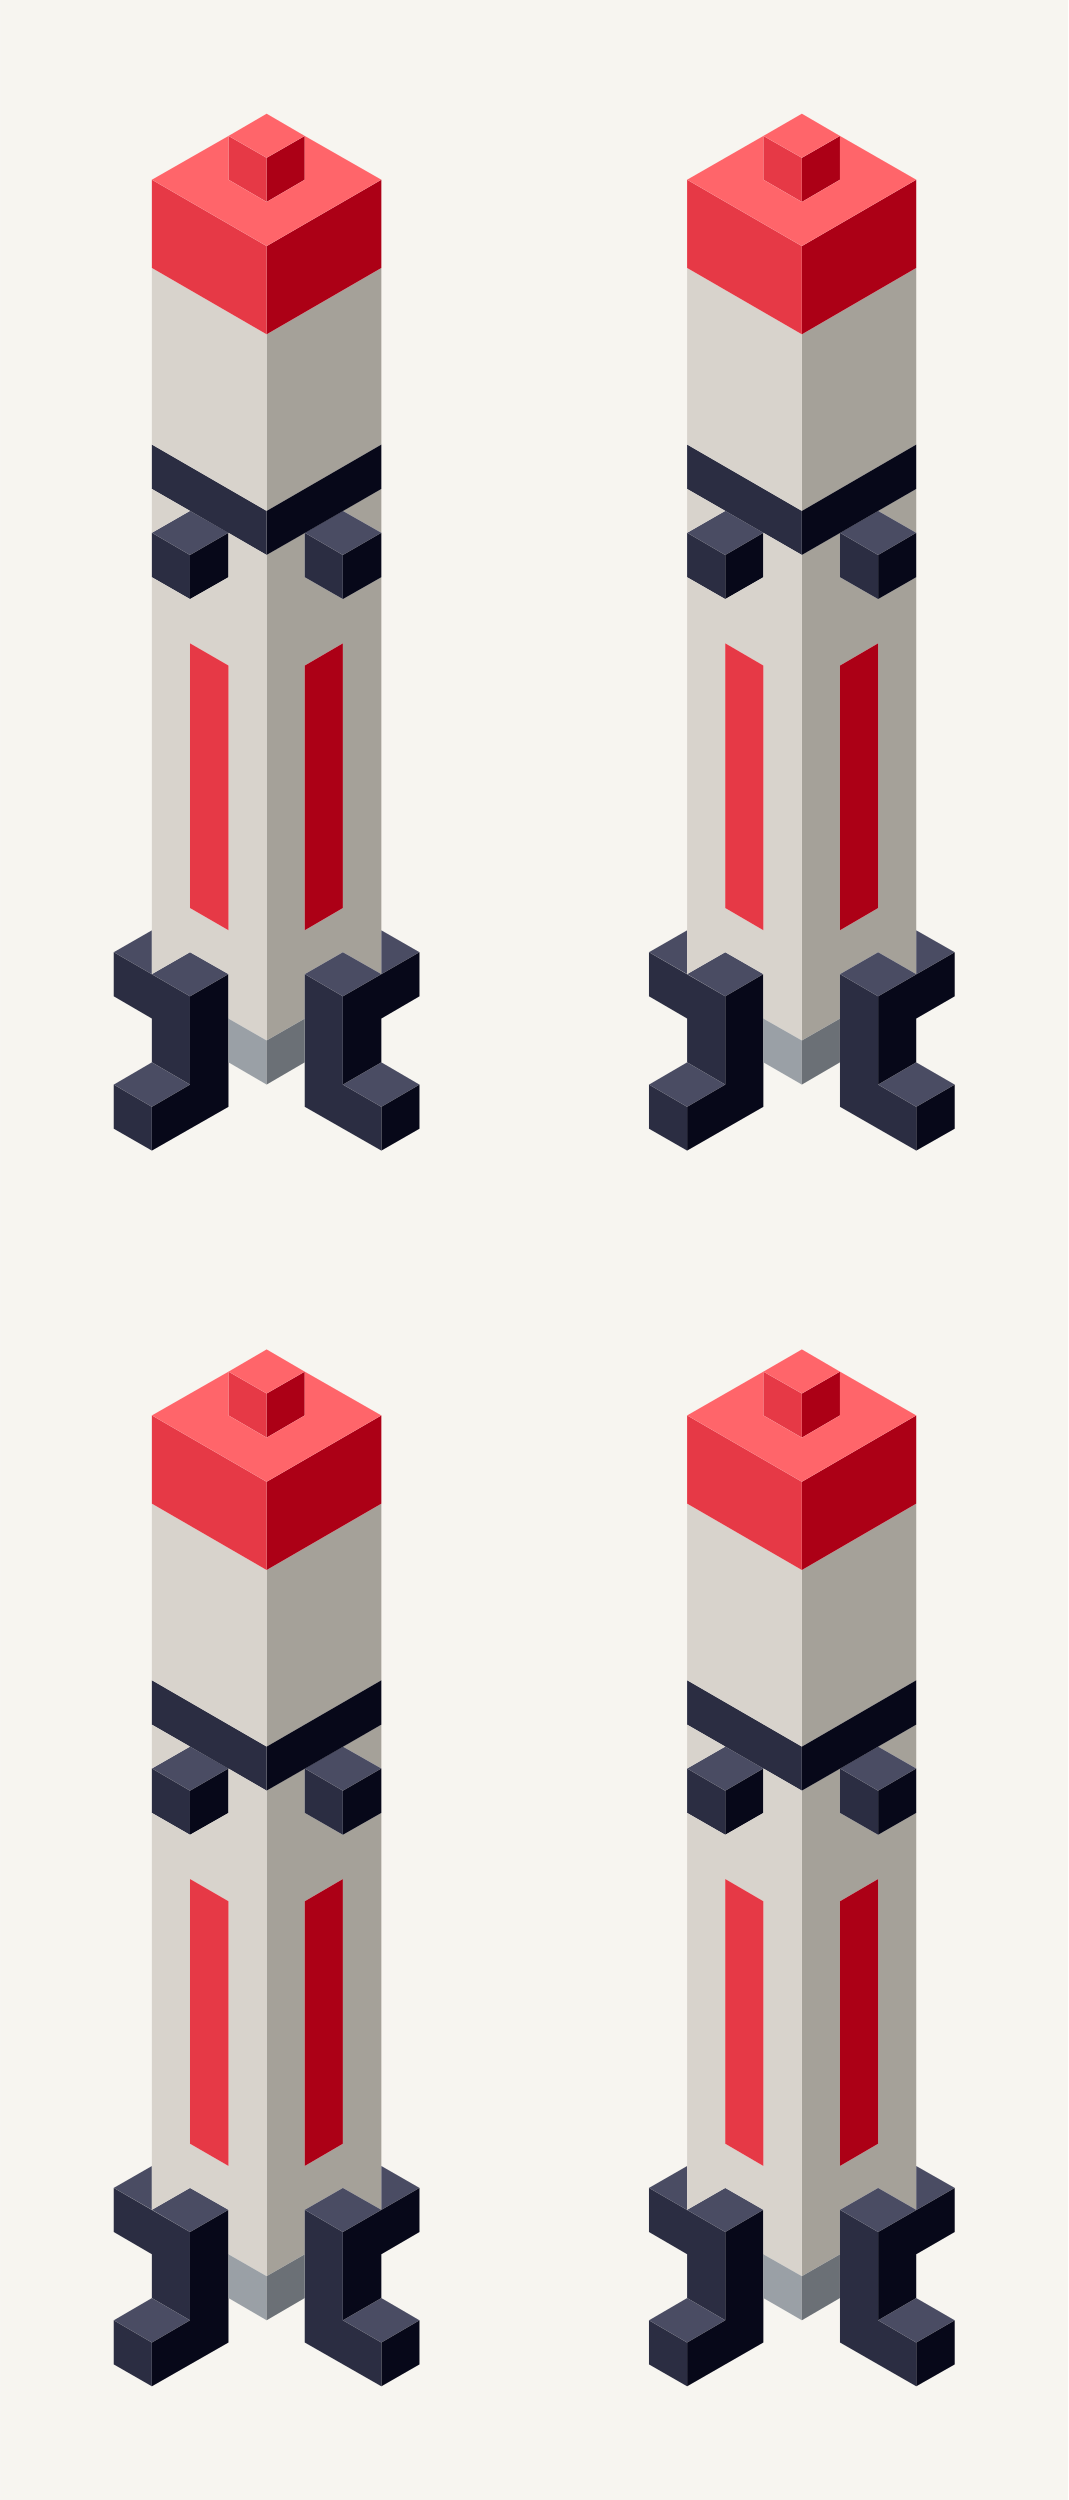
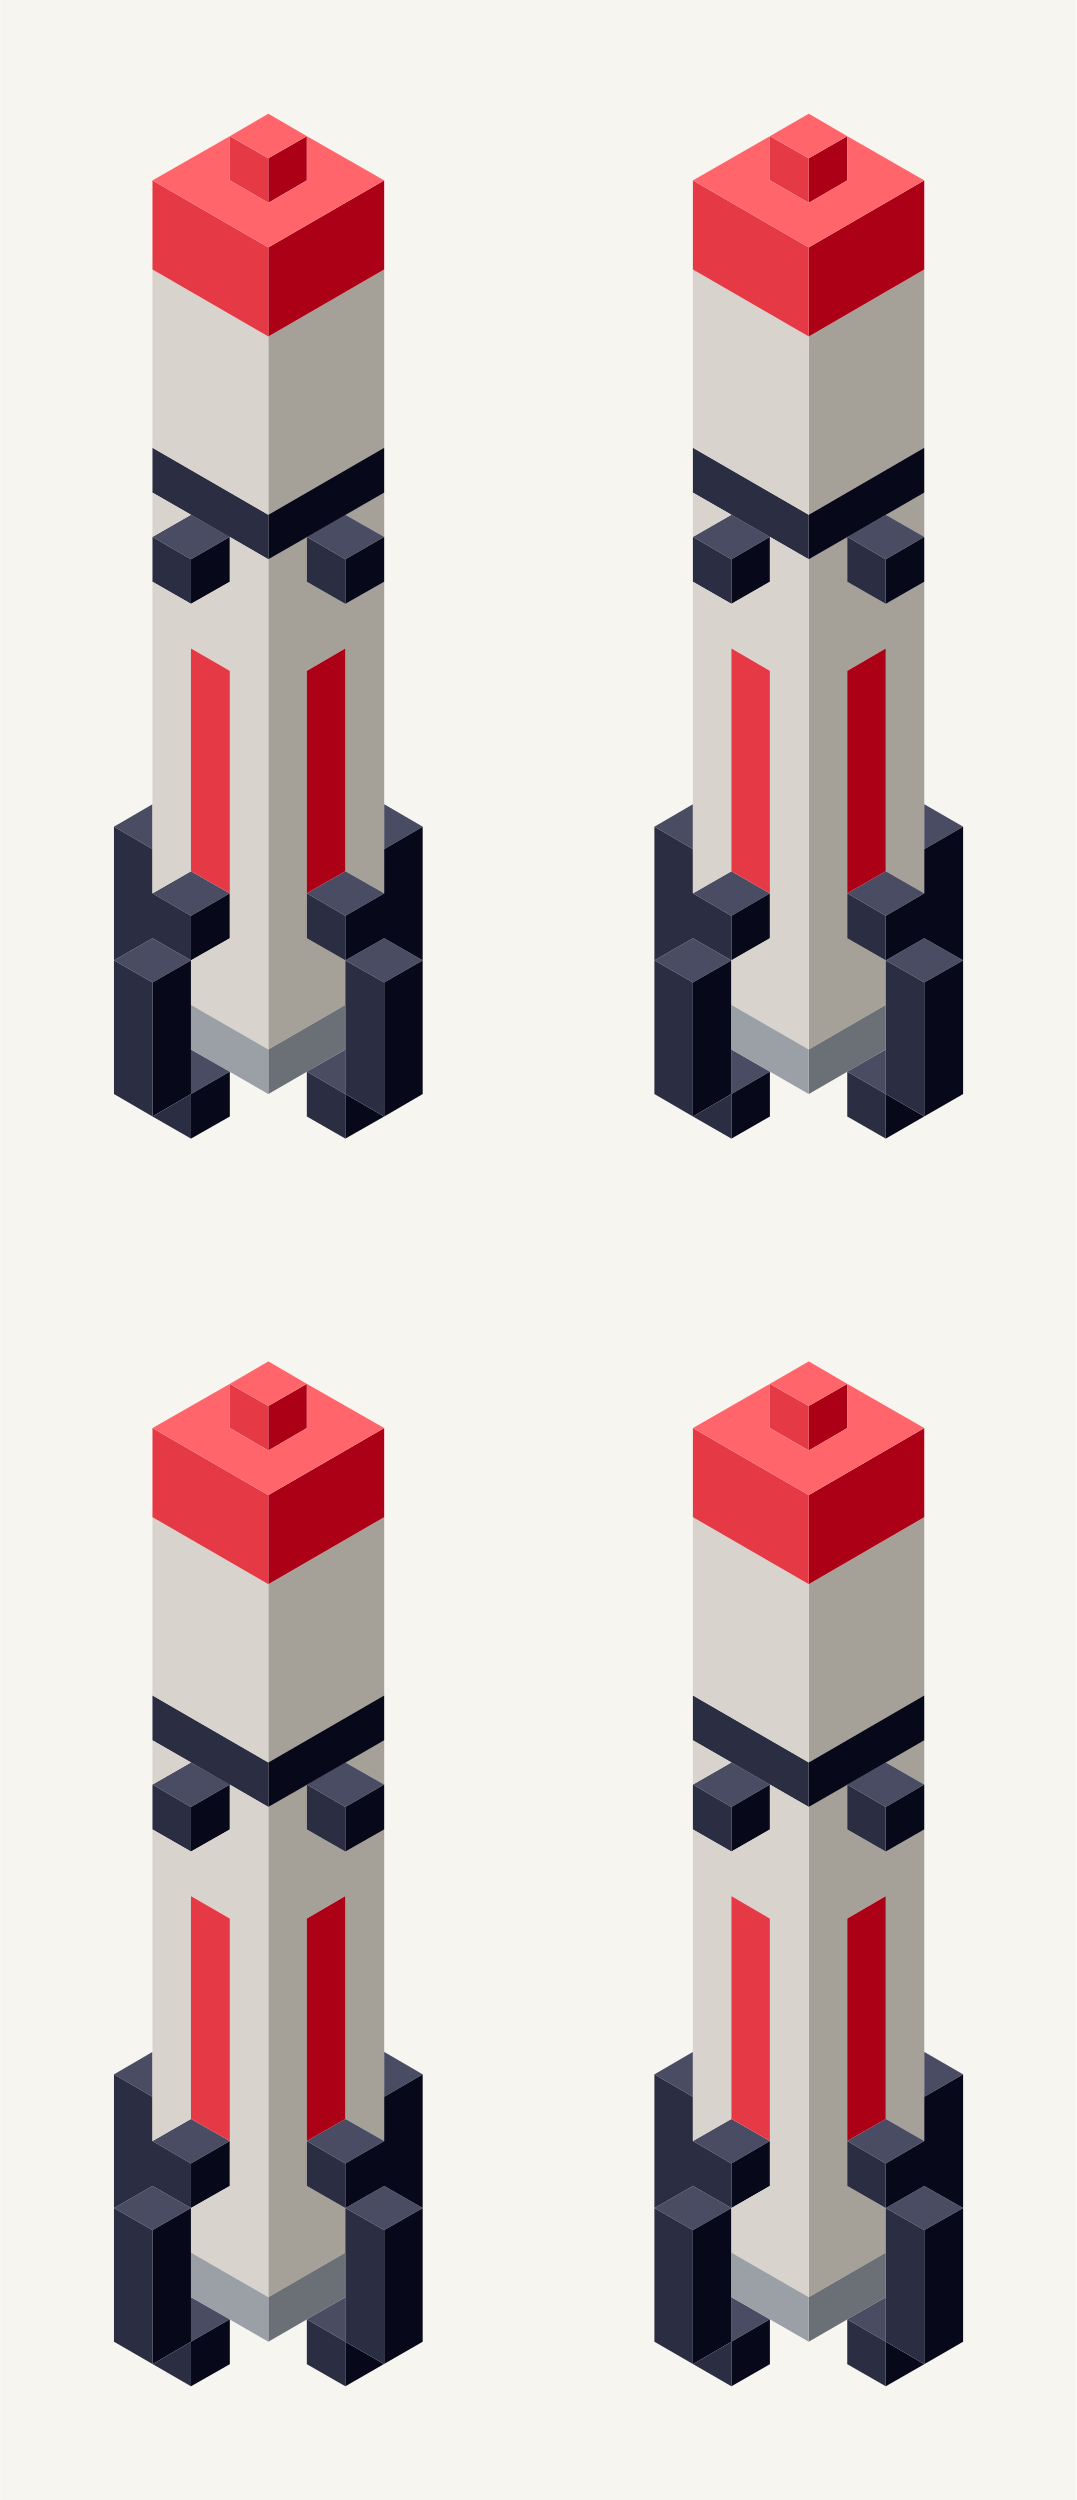
- <svg xmlns="http://www.w3.org/2000/svg" width="640" height="1498" viewBox="-0.322 -0.197 3.025 7.081">
-   <rect x="-0.322" y="-0.197" width="3.025" height="7.081" fill="#f7f5f0" />
-   <path fill="#a5a199" d="M0.758 2.562L0.649 2.5L0.541 2.562L0.541 2.688L0.433 2.75L0.433 1.375L0.541 1.312L0.541 1.438L0.649 1.5L0.758 1.438ZM0.649 2.375L0.649 1.625L0.541 1.688L0.541 2.438ZM0.758 1.062L0.433 1.25L0.433 0.75L0.758 0.562ZM0.649 1.25L0.758 1.188L0.758 1.312ZM2.273 2.562L2.165 2.5L2.057 2.562L2.057 2.688L1.949 2.75L1.949 1.375L2.057 1.312L2.057 1.438L2.165 1.5L2.273 1.438ZM2.165 2.375L2.165 1.625L2.057 1.688L2.057 2.438ZM2.273 1.062L1.949 1.25L1.949 0.75L2.273 0.562ZM2.165 1.25L2.273 1.188L2.273 1.312ZM0.541 6.188L0.433 6.25L0.433 4.875L0.541 4.812L0.541 4.938L0.649 5L0.758 4.938L0.758 6.062L0.649 6L0.541 6.062ZM0.433 4.25L0.758 4.062L0.758 4.562L0.433 4.75ZM0.649 4.75L0.758 4.688L0.758 4.812ZM0.649 5.125L0.541 5.188L0.541 5.938L0.649 5.875ZM2.057 6.188L1.949 6.25L1.949 4.875L2.057 4.812L2.057 4.938L2.165 5L2.273 4.938L2.273 6.062L2.165 6L2.057 6.062ZM1.949 4.25L2.273 4.062L2.273 4.562L1.949 4.75ZM2.165 4.75L2.273 4.688L2.273 4.812ZM2.165 5.125L2.057 5.188L2.057 5.938L2.165 5.875Z" />
-   <path fill="#4a4c63" d="M0.758 2.438L0.866 2.5L0.649 2.625L0.541 2.562L0.649 2.5L0.758 2.562ZM0 2.5L0.108 2.438L0.108 2.562L0.216 2.5L0.325 2.562L0.216 2.625ZM0.108 1.312L0.216 1.25L0.325 1.312L0.216 1.375ZM0.541 1.312L0.649 1.25L0.758 1.312L0.649 1.375ZM0.649 2.875L0.758 2.812L0.866 2.875L0.758 2.938ZM0.108 2.812L0.216 2.875L0.108 2.938L0 2.875ZM2.165 2.875L2.273 2.812L2.382 2.875L2.273 2.938ZM2.057 2.562L2.165 2.5L2.273 2.562L2.273 2.438L2.382 2.5L2.165 2.625ZM1.624 2.562L1.516 2.5L1.624 2.438ZM1.624 2.562L1.732 2.5L1.84 2.562L1.732 2.625ZM2.057 1.312L2.165 1.25L2.273 1.312L2.165 1.375ZM1.624 1.312L1.732 1.25L1.84 1.312L1.732 1.375ZM1.624 2.812L1.732 2.875L1.624 2.938L1.516 2.875ZM0 6.375L0.108 6.312L0.216 6.375L0.108 6.438ZM0.108 6.062L0 6L0.108 5.938ZM0.108 6.062L0.216 6L0.325 6.062L0.216 6.125ZM0.649 6.375L0.758 6.312L0.866 6.375L0.758 6.438ZM0.541 6.062L0.649 6L0.758 6.062L0.758 5.938L0.866 6L0.649 6.125ZM0.108 4.812L0.216 4.75L0.325 4.812L0.216 4.875ZM0.541 4.812L0.649 4.75L0.758 4.812L0.649 4.875ZM1.516 6L1.624 5.938L1.624 6.062L1.732 6L1.84 6.062L1.732 6.125ZM1.516 6.375L1.624 6.312L1.732 6.375L1.624 6.438ZM2.057 6.062L2.165 6L2.273 6.062L2.273 5.938L2.382 6L2.165 6.125ZM1.624 4.812L1.732 4.75L1.84 4.812L1.732 4.875ZM2.057 4.812L2.165 4.75L2.273 4.812L2.165 4.875ZM2.165 6.375L2.273 6.312L2.382 6.375L2.273 6.438Z" />
-   <path fill="#070819" d="M0.649 2.625L0.866 2.5L0.866 2.625L0.758 2.688L0.758 2.812L0.649 2.875ZM0.216 2.625L0.325 2.562L0.325 2.938L0.108 3.062L0.108 2.938L0.216 2.875ZM0.758 1.062L0.758 1.188L0.433 1.375L0.433 1.25ZM0.216 1.375L0.325 1.312L0.325 1.438L0.216 1.5ZM0.649 1.375L0.758 1.312L0.758 1.438L0.649 1.5ZM0.758 2.938L0.866 2.875L0.866 3L0.758 3.062ZM2.273 2.938L2.382 2.875L2.382 3L2.273 3.062ZM2.165 2.625L2.382 2.5L2.382 2.625L2.273 2.688L2.273 2.812L2.165 2.875ZM1.732 2.625L1.84 2.562L1.84 2.938L1.624 3.062L1.624 2.938L1.732 2.875ZM2.165 1.375L2.273 1.312L2.273 1.438L2.165 1.5ZM2.273 1.062L2.273 1.188L1.949 1.375L1.949 1.25ZM1.732 1.375L1.84 1.312L1.84 1.438L1.732 1.5ZM0.108 6.438L0.216 6.375L0.216 6.125L0.325 6.062L0.325 6.438L0.108 6.562ZM0.758 6.438L0.866 6.375L0.866 6.5L0.758 6.562ZM0.649 6.125L0.866 6L0.866 6.125L0.758 6.188L0.758 6.312L0.649 6.375ZM0.216 4.875L0.325 4.812L0.325 4.938L0.216 5ZM0.649 4.875L0.758 4.812L0.758 4.938L0.649 5ZM0.758 4.562L0.758 4.688L0.433 4.875L0.433 4.75ZM1.732 6.125L1.84 6.062L1.84 6.438L1.624 6.562L1.624 6.438L1.732 6.375ZM2.165 6.125L2.382 6L2.382 6.125L2.273 6.188L2.273 6.312L2.165 6.375ZM1.732 4.875L1.84 4.812L1.84 4.938L1.732 5ZM2.273 4.562L2.273 4.688L1.949 4.875L1.949 4.75ZM2.165 4.875L2.273 4.812L2.273 4.938L2.165 5ZM2.273 6.438L2.382 6.375L2.382 6.5L2.273 6.562Z" />
-   <path fill="#ac0016" d="M0.649 2.375L0.541 2.438L0.541 1.688L0.649 1.625ZM0.433 0.5L0.758 0.312L0.758 0.562L0.433 0.75ZM0.433 0.25L0.541 0.188L0.541 0.312L0.433 0.375ZM2.165 2.375L2.057 2.438L2.057 1.688L2.165 1.625ZM1.949 0.5L2.273 0.312L2.273 0.562L1.949 0.75ZM1.949 0.25L2.057 0.188L2.057 0.312L1.949 0.375ZM0.541 5.188L0.649 5.125L0.649 5.875L0.541 5.938ZM0.433 4L0.758 3.812L0.758 4.062L0.433 4.25ZM0.433 3.75L0.541 3.688L0.541 3.812L0.433 3.875ZM2.057 5.188L2.165 5.125L2.165 5.875L2.057 5.938ZM1.949 4L2.273 3.812L2.273 4.062L1.949 4.25ZM1.949 3.75L2.057 3.688L2.057 3.812L1.949 3.875Z" />
-   <path fill="#2b2d42" d="M0.541 2.562L0.649 2.625L0.649 2.875L0.758 2.938L0.758 3.062L0.541 2.938ZM0 2.5L0.216 2.625L0.216 2.875L0.108 2.812L0.108 2.688L0 2.625ZM0.108 1.062L0.433 1.25L0.433 1.375L0.108 1.188ZM0.108 1.312L0.216 1.375L0.216 1.5L0.108 1.438ZM0.541 1.312L0.649 1.375L0.649 1.5L0.541 1.438ZM0 2.875L0.108 2.938L0.108 3.062L0 3ZM2.165 2.875L2.273 2.938L2.273 3.062L2.057 2.938L2.057 2.562L2.165 2.625ZM1.732 2.625L1.732 2.875L1.624 2.812L1.624 2.688L1.516 2.625L1.516 2.5ZM2.057 1.312L2.165 1.375L2.165 1.5L2.057 1.438ZM1.624 1.188L1.624 1.062L1.949 1.25L1.949 1.375ZM1.624 1.312L1.732 1.375L1.732 1.5L1.624 1.438ZM1.516 2.875L1.624 2.938L1.624 3.062L1.516 3ZM0 6.375L0.108 6.438L0.108 6.562L0 6.5ZM0.216 6.125L0.216 6.375L0.108 6.312L0.108 6.188L0 6.125L0 6ZM0.649 6.375L0.758 6.438L0.758 6.562L0.541 6.438L0.541 6.062L0.649 6.125ZM0.108 4.812L0.216 4.875L0.216 5L0.108 4.938ZM0.541 4.812L0.649 4.875L0.649 5L0.541 4.938ZM0.108 4.688L0.108 4.562L0.433 4.75L0.433 4.875ZM1.732 6.125L1.732 6.375L1.624 6.312L1.624 6.188L1.516 6.125L1.516 6ZM1.516 6.375L1.624 6.438L1.624 6.562L1.516 6.5ZM2.057 6.062L2.165 6.125L2.165 6.375L2.273 6.438L2.273 6.562L2.057 6.438ZM1.949 4.75L1.949 4.875L1.624 4.688L1.624 4.562ZM1.624 4.812L1.732 4.875L1.732 5L1.624 4.938ZM2.057 4.812L2.165 4.875L2.165 5L2.057 4.938Z" />
-   <path fill="#d8d3cc" d="M0.216 2.5L0.108 2.562L0.108 1.438L0.216 1.5L0.325 1.438L0.325 1.312L0.433 1.375L0.433 2.75L0.325 2.688L0.325 2.562ZM0.216 2.375L0.325 2.438L0.325 1.688L0.216 1.625ZM0.108 1.062L0.108 0.562L0.433 0.75L0.433 1.25ZM0.108 1.188L0.216 1.25L0.108 1.312ZM1.949 2.75L1.84 2.688L1.84 2.562L1.732 2.5L1.624 2.562L1.624 1.438L1.732 1.5L1.84 1.438L1.84 1.312L1.949 1.375ZM1.949 1.25L1.624 1.062L1.624 0.562L1.949 0.75ZM1.624 1.188L1.732 1.25L1.624 1.312ZM1.84 1.688L1.732 1.625L1.732 2.375L1.84 2.438ZM0.433 6.25L0.325 6.188L0.325 6.062L0.216 6L0.108 6.062L0.108 4.938L0.216 5L0.325 4.938L0.325 4.812L0.433 4.875ZM0.433 4.75L0.108 4.562L0.108 4.062L0.433 4.25ZM0.108 4.688L0.216 4.75L0.108 4.812ZM0.325 5.188L0.216 5.125L0.216 5.875L0.325 5.938ZM1.732 6L1.624 6.062L1.624 4.938L1.732 5L1.84 4.938L1.84 4.812L1.949 4.875L1.949 6.25L1.84 6.188L1.84 6.062ZM1.732 5.875L1.84 5.938L1.84 5.188L1.732 5.125ZM1.624 4.562L1.624 4.062L1.949 4.25L1.949 4.75ZM1.624 4.688L1.732 4.75L1.624 4.812Z" />
-   <path fill="#e63946" d="M0.216 2.375L0.216 1.625L0.325 1.688L0.325 2.438ZM0.433 0.5L0.433 0.75L0.108 0.562L0.108 0.312ZM0.325 0.188L0.433 0.25L0.433 0.375L0.325 0.312ZM1.732 1.625L1.84 1.688L1.84 2.438L1.732 2.375ZM1.949 0.5L1.949 0.75L1.624 0.562L1.624 0.312ZM1.84 0.188L1.949 0.25L1.949 0.375L1.84 0.312ZM0.216 5.125L0.325 5.188L0.325 5.938L0.216 5.875ZM0.433 4L0.433 4.25L0.108 4.062L0.108 3.812ZM0.325 3.688L0.433 3.75L0.433 3.875L0.325 3.812ZM1.732 5.875L1.732 5.125L1.84 5.188L1.84 5.938ZM1.949 4L1.949 4.25L1.624 4.062L1.624 3.812ZM1.84 3.688L1.949 3.75L1.949 3.875L1.84 3.812Z" />
-   <path fill="#9aa0a6" d="M0.325 2.688L0.433 2.75L0.433 2.875L0.325 2.812ZM1.84 2.688L1.949 2.75L1.949 2.875L1.84 2.812ZM0.325 6.188L0.433 6.25L0.433 6.375L0.325 6.312ZM1.84 6.188L1.949 6.25L1.949 6.375L1.84 6.312Z" />
-   <path fill="#6b7076" d="M0.433 2.75L0.541 2.688L0.541 2.812L0.433 2.875ZM1.949 2.75L2.057 2.688L2.057 2.812L1.949 2.875ZM0.433 6.25L0.541 6.188L0.541 6.312L0.433 6.375ZM1.949 6.25L2.057 6.188L2.057 6.312L1.949 6.375Z" />
+ <svg xmlns="http://www.w3.org/2000/svg" width="640" height="1486" viewBox="-0.319 -0.194 3.019 7.013">
+   <rect x="-0.319" y="-0.194" width="3.019" height="7.013" fill="#f7f5f0" />
+   <path fill="#a5a199" d="M0.758 2.312L0.649 2.25L0.649 1.625L0.541 1.688L0.541 2.438L0.649 2.5L0.649 2.625L0.433 2.75L0.433 1.375L0.541 1.312L0.541 1.438L0.649 1.5L0.758 1.438ZM0.758 1.062L0.433 1.25L0.433 0.75L0.758 0.562ZM0.649 1.25L0.758 1.188L0.758 1.312ZM2.273 2.312L2.165 2.25L2.165 1.625L2.057 1.688L2.057 2.438L2.165 2.5L2.165 2.625L1.949 2.75L1.949 1.375L2.057 1.312L2.057 1.438L2.165 1.5L2.273 1.438ZM2.273 1.062L1.949 1.25L1.949 0.75L2.273 0.562ZM2.165 1.25L2.273 1.188L2.273 1.312ZM0.433 6.25L0.433 4.875L0.541 4.812L0.541 4.938L0.649 5L0.758 4.938L0.758 5.812L0.649 5.75L0.649 5.125L0.541 5.188L0.541 5.938L0.649 6L0.649 6.125ZM0.433 4.25L0.758 4.062L0.758 4.562L0.433 4.75ZM0.649 4.75L0.758 4.688L0.758 4.812ZM1.949 6.25L1.949 4.875L2.057 4.812L2.057 4.938L2.165 5L2.273 4.938L2.273 5.812L2.165 5.75L2.165 5.125L2.057 5.188L2.057 5.938L2.165 6L2.165 6.125ZM1.949 4.25L2.273 4.062L2.273 4.562L1.949 4.75ZM2.165 4.75L2.273 4.688L2.273 4.812Z" />
+   <path fill="#4a4c63" d="M0.758 2.062L0.866 2.125L0.758 2.188ZM0.649 2.25L0.758 2.312L0.649 2.375L0.541 2.312ZM0.649 2.5L0.758 2.438L0.866 2.5L0.758 2.562ZM0 2.125L0.108 2.062L0.108 2.188ZM0 2.5L0.108 2.438L0.216 2.5L0.108 2.562ZM0.108 2.312L0.216 2.25L0.325 2.312L0.216 2.375ZM0.108 1.312L0.216 1.25L0.325 1.312L0.216 1.375ZM0.541 1.312L0.649 1.25L0.758 1.312L0.649 1.375ZM0.541 2.812L0.649 2.75L0.649 2.875ZM0.216 2.75L0.325 2.812L0.216 2.875ZM2.165 2.5L2.273 2.438L2.382 2.5L2.273 2.562ZM2.057 2.812L2.165 2.75L2.165 2.875ZM2.057 2.312L2.165 2.25L2.273 2.312L2.165 2.375ZM2.273 2.062L2.382 2.125L2.273 2.188ZM2.057 1.312L2.165 1.25L2.273 1.312L2.165 1.375ZM1.624 1.312L1.732 1.25L1.84 1.312L1.732 1.375ZM1.624 2.312L1.732 2.25L1.84 2.312L1.732 2.375ZM1.624 2.438L1.732 2.5L1.624 2.562L1.516 2.5ZM1.732 2.75L1.84 2.812L1.732 2.875ZM1.516 2.125L1.624 2.062L1.624 2.188ZM0 6L0.108 5.938L0.216 6L0.108 6.062ZM0.216 6.25L0.325 6.312L0.216 6.375ZM0.108 5.812L0.216 5.75L0.325 5.812L0.216 5.875ZM0.649 6L0.758 5.938L0.866 6L0.758 6.062ZM0.541 6.312L0.649 6.25L0.649 6.375ZM0.541 5.812L0.649 5.75L0.758 5.812L0.649 5.875ZM0.108 4.812L0.216 4.75L0.325 4.812L0.216 4.875ZM0.541 4.812L0.649 4.75L0.758 4.812L0.649 4.875ZM0 5.625L0.108 5.562L0.108 5.688ZM0.758 5.562L0.866 5.625L0.758 5.688ZM1.516 5.625L1.624 5.562L1.624 5.688ZM1.624 5.812L1.732 5.75L1.84 5.812L1.732 5.875ZM1.624 5.938L1.732 6L1.624 6.062L1.516 6ZM1.732 6.25L1.84 6.312L1.732 6.375ZM1.624 4.812L1.732 4.75L1.84 4.812L1.732 4.875ZM2.057 4.812L2.165 4.75L2.273 4.812L2.165 4.875ZM2.057 5.812L2.165 5.75L2.273 5.812L2.165 5.875ZM2.165 6L2.273 5.938L2.382 6L2.273 6.062ZM2.273 5.562L2.382 5.625L2.273 5.688ZM2.057 6.312L2.165 6.25L2.165 6.375Z" />
+   <path fill="#070819" d="M0.649 2.375L0.758 2.312L0.758 2.188L0.866 2.125L0.866 2.875L0.758 2.938L0.758 2.562L0.866 2.5L0.758 2.438L0.649 2.5ZM0.108 2.562L0.216 2.5L0.216 2.375L0.325 2.312L0.325 2.438L0.216 2.5L0.216 2.875L0.325 2.812L0.325 2.938L0.216 3L0.216 2.875L0.108 2.938ZM0.758 1.062L0.758 1.188L0.433 1.375L0.433 1.25ZM0.216 1.375L0.325 1.312L0.325 1.438L0.216 1.5ZM0.649 1.375L0.758 1.312L0.758 1.438L0.649 1.5ZM0.649 2.875L0.758 2.938L0.649 3ZM2.273 2.562L2.382 2.5L2.273 2.438L2.165 2.5L2.165 2.375L2.273 2.312L2.273 2.188L2.382 2.125L2.382 2.875L2.165 3L2.165 2.875L2.273 2.938ZM1.624 2.562L1.732 2.5L1.732 2.375L1.84 2.312L1.84 2.438L1.732 2.5L1.732 2.875L1.84 2.812L1.84 2.938L1.732 3L1.732 2.875L1.624 2.938ZM2.165 1.375L2.273 1.312L2.273 1.438L2.165 1.5ZM2.273 1.062L2.273 1.188L1.949 1.375L1.949 1.25ZM1.732 1.375L1.84 1.312L1.84 1.438L1.732 1.5ZM0.108 6.062L0.216 6L0.216 5.875L0.325 5.812L0.325 5.938L0.216 6L0.216 6.375L0.325 6.312L0.325 6.438L0.216 6.5L0.216 6.375L0.108 6.438ZM0.758 6.062L0.866 6L0.758 5.938L0.649 6L0.649 5.875L0.758 5.812L0.758 5.688L0.866 5.625L0.866 6.375L0.649 6.5L0.649 6.375L0.758 6.438ZM0.216 4.875L0.325 4.812L0.325 4.938L0.216 5ZM0.649 4.875L0.758 4.812L0.758 4.938L0.649 5ZM0.758 4.562L0.758 4.688L0.433 4.875L0.433 4.75ZM1.624 6.062L1.732 6L1.732 5.875L1.84 5.812L1.84 5.938L1.732 6L1.732 6.375L1.84 6.312L1.84 6.438L1.732 6.5L1.732 6.375L1.624 6.438ZM1.732 4.875L1.84 4.812L1.84 4.938L1.732 5ZM2.273 4.562L2.273 4.688L1.949 4.875L1.949 4.75ZM2.165 4.875L2.273 4.812L2.273 4.938L2.165 5ZM2.165 5.875L2.273 5.812L2.273 5.688L2.382 5.625L2.382 6.375L2.273 6.438L2.273 6.062L2.382 6L2.273 5.938L2.165 6ZM2.165 6.375L2.273 6.438L2.165 6.5Z" />
+   <path fill="#2b2d42" d="M0.649 2.5L0.541 2.438L0.541 2.312L0.649 2.375ZM0.649 2.5L0.758 2.562L0.758 2.938L0.649 2.875L0.649 3L0.541 2.938L0.541 2.812L0.649 2.875ZM0 2.125L0.108 2.188L0.108 2.312L0.216 2.375L0.216 2.5L0.108 2.438L0 2.5L0.108 2.562L0.108 2.938L0 2.875ZM0.108 1.062L0.433 1.25L0.433 1.375L0.108 1.188ZM0.108 1.312L0.216 1.375L0.216 1.5L0.108 1.438ZM0.541 1.312L0.649 1.375L0.649 1.5L0.541 1.438ZM0.108 2.938L0.216 2.875L0.216 3ZM2.165 2.5L2.057 2.438L2.057 2.312L2.165 2.375ZM2.165 2.5L2.273 2.562L2.273 2.938L2.165 2.875L2.165 3L2.057 2.938L2.057 2.812L2.165 2.875ZM2.057 1.312L2.165 1.375L2.165 1.5L2.057 1.438ZM1.624 1.188L1.624 1.062L1.949 1.25L1.949 1.375ZM1.624 1.312L1.732 1.375L1.732 1.5L1.624 1.438ZM1.624 2.312L1.732 2.375L1.732 2.5L1.624 2.438L1.516 2.5L1.516 2.125L1.624 2.188ZM1.624 2.938L1.516 2.875L1.516 2.5L1.624 2.562ZM1.624 2.938L1.732 2.875L1.732 3ZM0 6L0 5.625L0.108 5.688L0.108 5.812L0.216 5.875L0.216 6L0.108 5.938ZM0 6L0.108 6.062L0.108 6.438L0.216 6.375L0.216 6.5L0 6.375ZM0.649 6L0.541 5.938L0.541 5.812L0.649 5.875ZM0.649 6L0.758 6.062L0.758 6.438L0.649 6.375L0.649 6.5L0.541 6.438L0.541 6.312L0.649 6.375ZM0.108 4.812L0.216 4.875L0.216 5L0.108 4.938ZM0.541 4.812L0.649 4.875L0.649 5L0.541 4.938ZM0.108 4.688L0.108 4.562L0.433 4.75L0.433 4.875ZM1.624 5.812L1.732 5.875L1.732 6L1.624 5.938L1.516 6L1.624 6.062L1.624 6.438L1.732 6.375L1.732 6.5L1.516 6.375L1.516 5.625L1.624 5.688ZM2.165 6L2.057 5.938L2.057 5.812L2.165 5.875ZM2.165 6L2.273 6.062L2.273 6.438L2.165 6.375L2.165 6.5L2.057 6.438L2.057 6.312L2.165 6.375ZM1.949 4.75L1.949 4.875L1.624 4.688L1.624 4.562ZM1.624 4.812L1.732 4.875L1.732 5L1.624 4.938ZM2.057 4.812L2.165 4.875L2.165 5L2.057 4.938Z" />
+   <path fill="#6b7076" d="M0.649 2.625L0.649 2.75L0.433 2.875L0.433 2.75ZM2.165 2.625L2.165 2.75L1.949 2.875L1.949 2.75ZM0.433 6.25L0.649 6.125L0.649 6.25L0.433 6.375ZM1.949 6.25L2.165 6.125L2.165 6.25L1.949 6.375Z" />
+   <path fill="#ac0016" d="M0.649 2.25L0.541 2.312L0.541 1.688L0.649 1.625ZM0.433 0.5L0.758 0.312L0.758 0.562L0.433 0.75ZM0.433 0.25L0.541 0.188L0.541 0.312L0.433 0.375ZM2.165 2.25L2.057 2.312L2.057 1.688L2.165 1.625ZM1.949 0.5L2.273 0.312L2.273 0.562L1.949 0.75ZM1.949 0.25L2.057 0.188L2.057 0.312L1.949 0.375ZM0.541 5.188L0.649 5.125L0.649 5.75L0.541 5.812ZM0.433 4L0.758 3.812L0.758 4.062L0.433 4.25ZM0.433 3.75L0.541 3.688L0.541 3.812L0.433 3.875ZM2.057 5.188L2.165 5.125L2.165 5.75L2.057 5.812ZM1.949 4L2.273 3.812L2.273 4.062L1.949 4.25ZM1.949 3.75L2.057 3.688L2.057 3.812L1.949 3.875Z" />
+   <path fill="#d8d3cc" d="M0.108 1.438L0.216 1.5L0.325 1.438L0.325 1.312L0.433 1.375L0.433 2.75L0.216 2.625L0.216 2.5L0.325 2.438L0.325 1.688L0.216 1.625L0.216 2.25L0.108 2.312ZM0.108 1.062L0.108 0.562L0.433 0.75L0.433 1.25ZM0.108 1.188L0.216 1.25L0.108 1.312ZM1.949 2.75L1.732 2.625L1.732 2.5L1.84 2.438L1.84 1.688L1.732 1.625L1.732 2.25L1.624 2.312L1.624 1.438L1.732 1.5L1.84 1.438L1.84 1.312L1.949 1.375ZM1.949 1.25L1.624 1.062L1.624 0.562L1.949 0.75ZM1.624 1.188L1.732 1.25L1.624 1.312ZM0.433 6.25L0.216 6.125L0.216 6L0.325 5.938L0.325 5.188L0.216 5.125L0.216 5.75L0.108 5.812L0.108 4.938L0.216 5L0.325 4.938L0.325 4.812L0.433 4.875ZM0.433 4.75L0.108 4.562L0.108 4.062L0.433 4.25ZM0.108 4.688L0.216 4.75L0.108 4.812ZM1.624 4.938L1.732 5L1.84 4.938L1.84 4.812L1.949 4.875L1.949 6.25L1.732 6.125L1.732 6L1.84 5.938L1.84 5.188L1.732 5.125L1.732 5.75L1.624 5.812ZM1.624 4.562L1.624 4.062L1.949 4.25L1.949 4.75ZM1.624 4.688L1.732 4.75L1.624 4.812Z" />
+   <path fill="#9aa0a6" d="M0.216 2.625L0.433 2.75L0.433 2.875L0.216 2.75ZM1.949 2.75L1.949 2.875L1.732 2.75L1.732 2.625ZM0.433 6.25L0.433 6.375L0.216 6.25L0.216 6.125ZM1.732 6.125L1.949 6.25L1.949 6.375L1.732 6.25Z" />
+   <path fill="#e63946" d="M0.216 1.625L0.325 1.688L0.325 2.312L0.216 2.25ZM0.433 0.5L0.433 0.75L0.108 0.562L0.108 0.312ZM0.325 0.188L0.433 0.25L0.433 0.375L0.325 0.312ZM1.732 1.625L1.84 1.688L1.84 2.312L1.732 2.25ZM1.949 0.5L1.949 0.75L1.624 0.562L1.624 0.312ZM1.84 0.188L1.949 0.25L1.949 0.375L1.84 0.312ZM0.216 5.125L0.325 5.188L0.325 5.812L0.216 5.75ZM0.433 4L0.433 4.25L0.108 4.062L0.108 3.812ZM0.325 3.688L0.433 3.75L0.433 3.875L0.325 3.812ZM1.732 5.125L1.84 5.188L1.84 5.812L1.732 5.75ZM1.949 4L1.949 4.25L1.624 4.062L1.624 3.812ZM1.84 3.688L1.949 3.75L1.949 3.875L1.84 3.812Z" />
  <path fill="#ff656a" d="M0.433 0.5L0.108 0.312L0.325 0.188L0.325 0.312L0.433 0.375L0.541 0.312L0.541 0.188L0.758 0.312ZM0.325 0.188L0.433 0.125L0.541 0.188L0.433 0.25ZM1.949 0.5L1.624 0.312L1.84 0.188L1.84 0.312L1.949 0.375L2.057 0.312L2.057 0.188L2.273 0.312ZM1.84 0.188L1.949 0.125L2.057 0.188L1.949 0.25ZM0.433 4L0.108 3.812L0.325 3.688L0.325 3.812L0.433 3.875L0.541 3.812L0.541 3.688L0.758 3.812ZM0.325 3.688L0.433 3.625L0.541 3.688L0.433 3.75ZM1.949 4L1.624 3.812L1.84 3.688L1.84 3.812L1.949 3.875L2.057 3.812L2.057 3.688L2.273 3.812ZM1.84 3.688L1.949 3.625L2.057 3.688L1.949 3.75Z" />
</svg>
